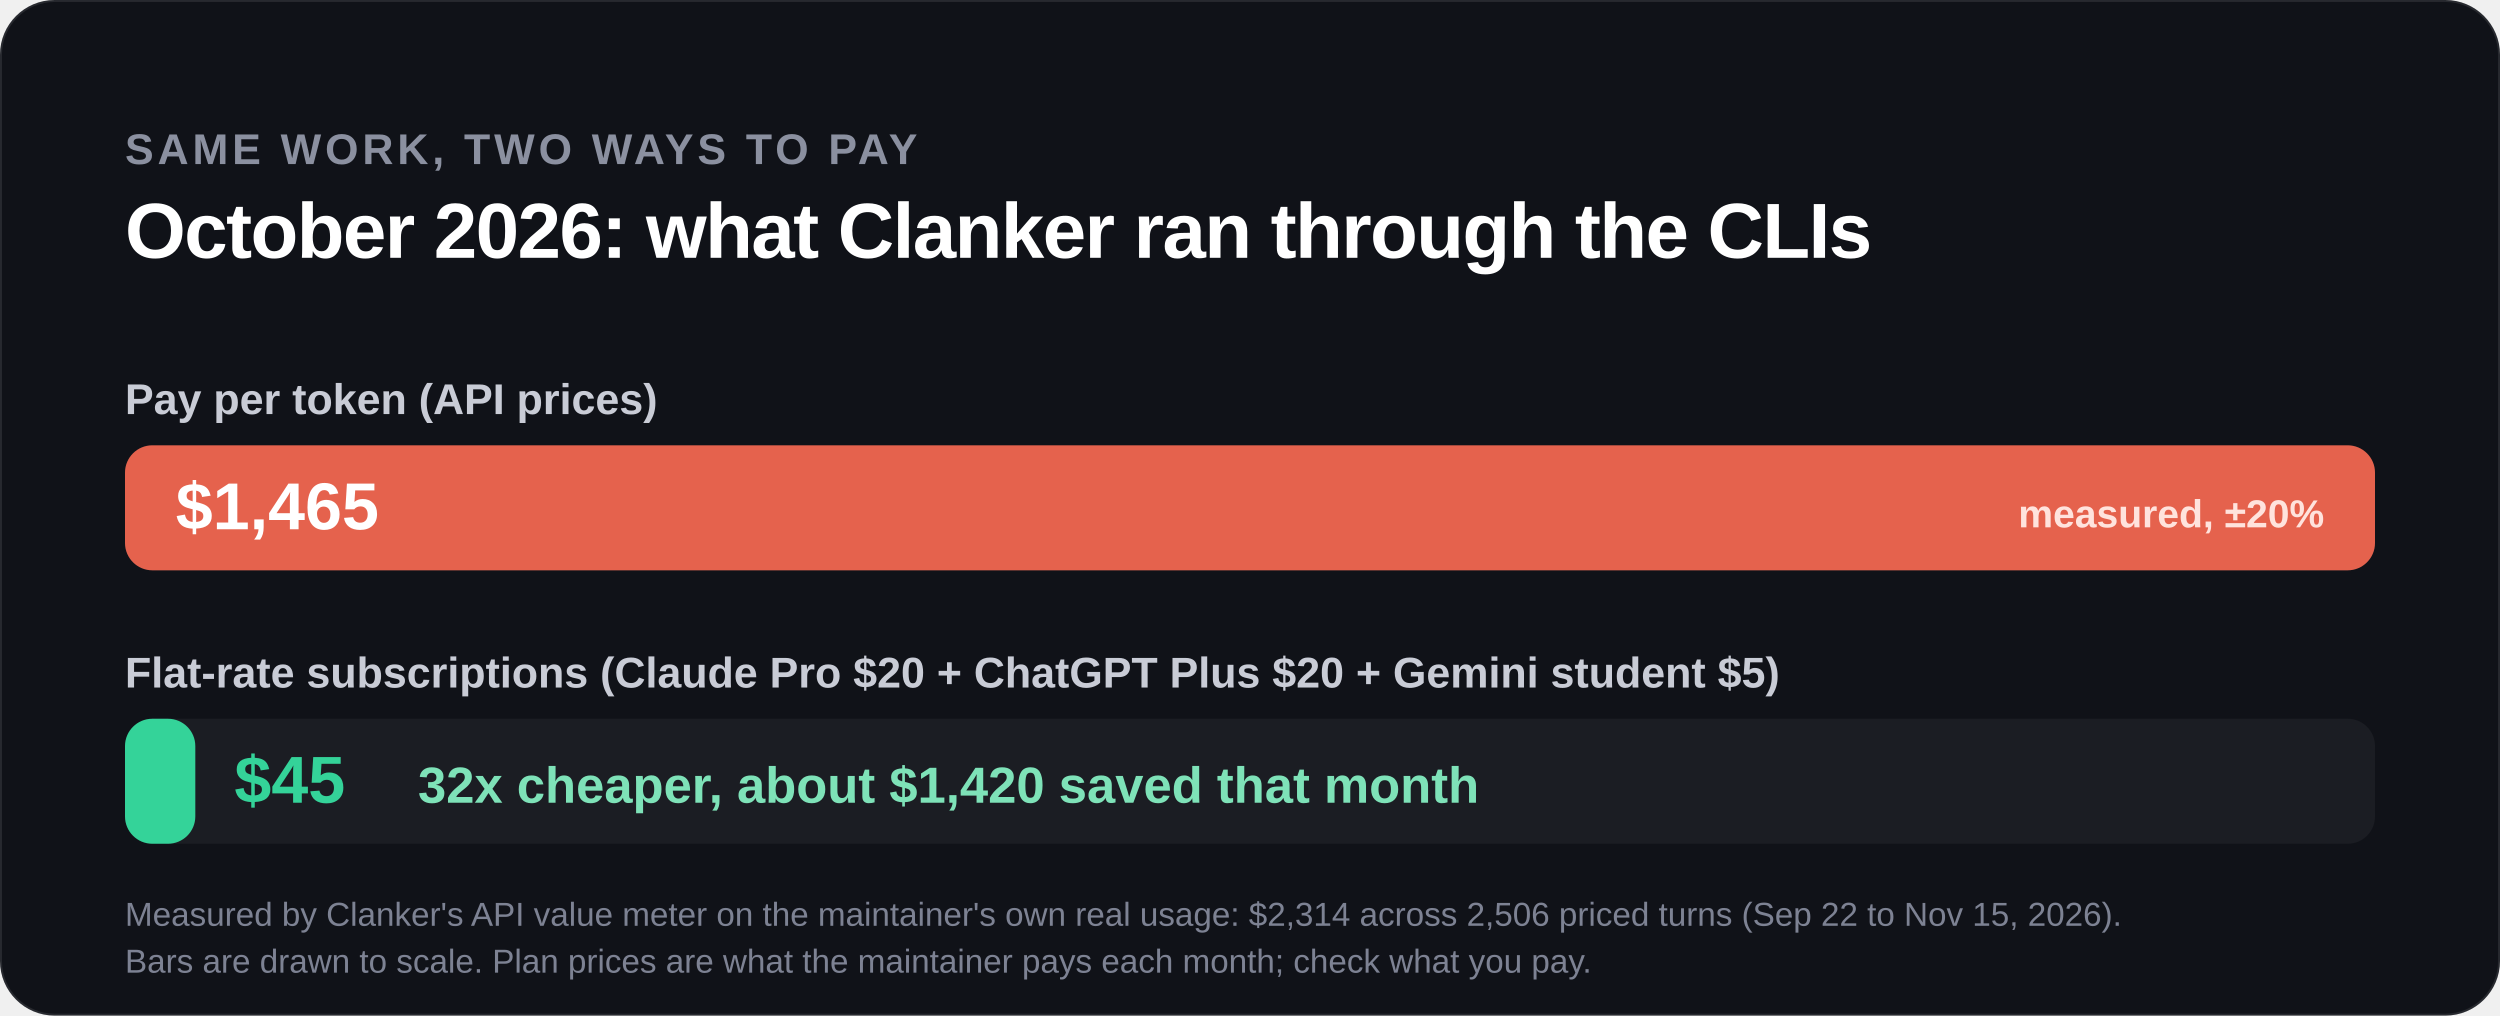
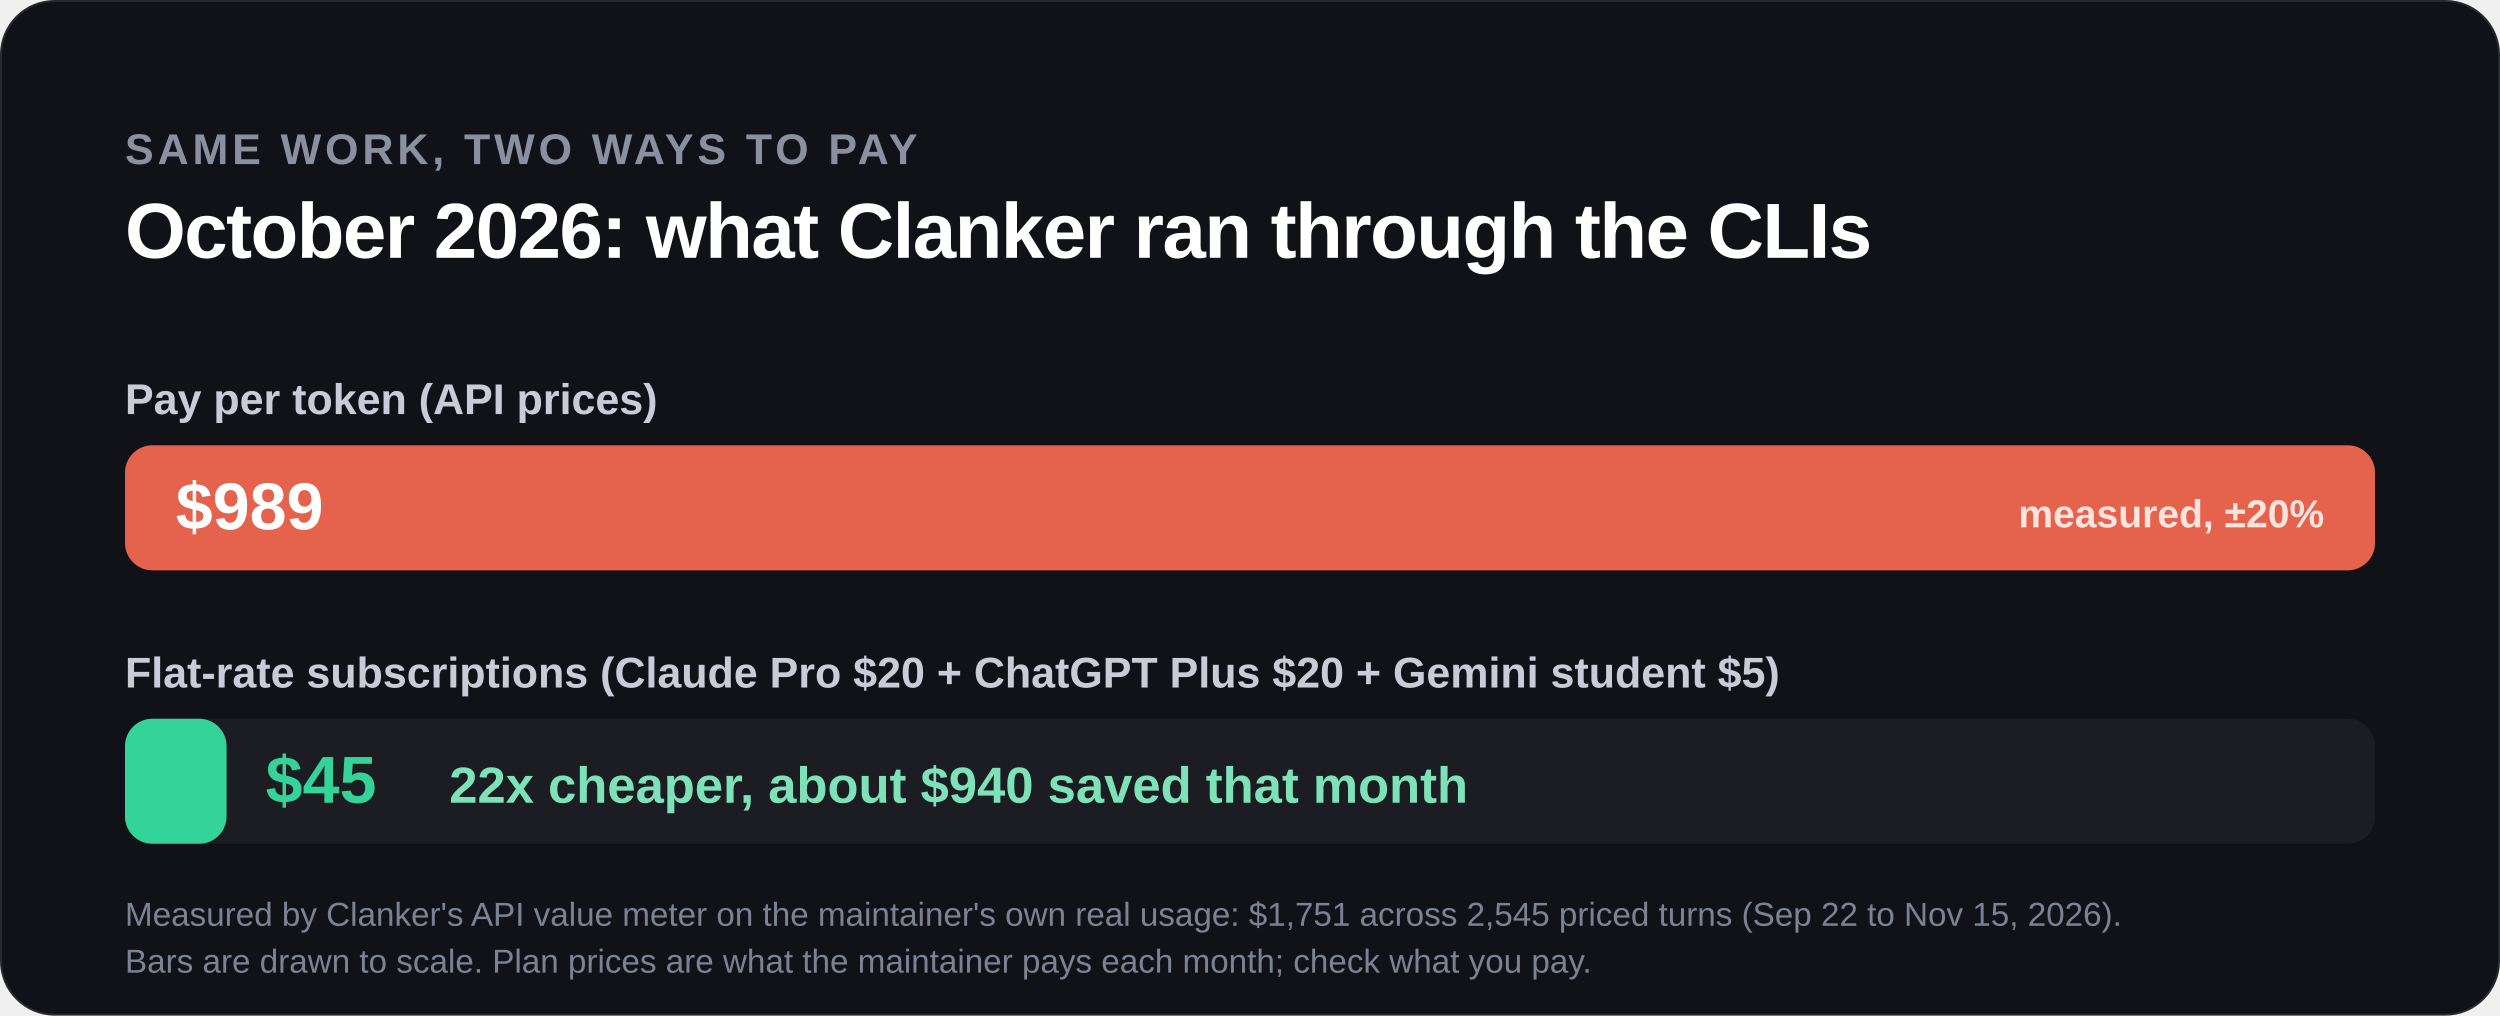
- <svg xmlns="http://www.w3.org/2000/svg" viewBox="0 0 1280 520" width="1280" height="520" role="img" aria-label="October 2026 at pay-per-token API prices: 1,465 dollars. The same work on subscriptions at 45 dollars a month.">
+ <svg xmlns="http://www.w3.org/2000/svg" viewBox="0 0 1280 520" width="1280" height="520" role="img" aria-label="October 2026 at pay-per-token API prices: 989 dollars. The same work on subscriptions at 45 dollars a month.">
  <rect width="1280" height="520" rx="28" fill="#101218" />
  <rect x="0.5" y="0.5" width="1279" height="519" rx="27.5" fill="none" stroke="#ffffff" stroke-opacity="0.10" />
  <g font-family="'Segoe UI','SF Pro Display','Helvetica Neue',Arial,sans-serif">
    <text x="64" y="84" font-size="22" font-weight="600" fill="#8b90a0" letter-spacing="2">SAME WORK, TWO WAYS TO PAY</text>
    <text x="64" y="132" font-size="40" font-weight="700" fill="#ffffff" letter-spacing="-0.8">October 2026: what Clanker ran through the CLIs</text>
    <text x="64" y="212" font-size="22" font-weight="600" fill="#c9ccd6">Pay per token (API prices)</text>
    <rect x="64" y="228" width="1152" height="64" rx="14" fill="#ffffff" fill-opacity="0.05" />
    <rect x="64" y="228" width="1152" height="64" rx="14" fill="#e5624d" />
-     <text x="90" y="271" font-size="34" font-weight="700" fill="#ffffff">$1,465</text>
+     <text x="90" y="271" font-size="34" font-weight="700" fill="#ffffff">$989</text>
    <text x="1190" y="270" font-size="20" font-weight="600" fill="#ffe3dd" text-anchor="end">measured, ±20%</text>
    <text x="64" y="352" font-size="22" font-weight="600" fill="#c9ccd6">Flat-rate subscriptions (Claude Pro $20 + ChatGPT Plus $20 + Gemini student $5)</text>
    <rect x="64" y="368" width="1152" height="64" rx="14" fill="#ffffff" fill-opacity="0.05" />
-     <rect x="64" y="368" width="36" height="64" rx="14" fill="#34d399" />
-     <text x="120" y="411" font-size="34" font-weight="700" fill="#34d399">$45</text>
-     <text x="214" y="411" font-size="26" font-weight="600" fill="#7ee2b8">32x cheaper, about $1,420 saved that month</text>
-     <text x="64" y="474" font-size="17" fill="#7d8293">Measured by Clanker's API value meter on the maintainer's own real usage: $2,314 across 2,506 priced turns (Sep 22 to Nov 15, 2026).</text>
+     <rect x="64" y="368" width="52" height="64" rx="14" fill="#34d399" />
+     <text x="136" y="411" font-size="34" font-weight="700" fill="#34d399">$45</text>
+     <text x="230" y="411" font-size="26" font-weight="600" fill="#7ee2b8">22x cheaper, about $940 saved that month</text>
+     <text x="64" y="474" font-size="17" fill="#7d8293">Measured by Clanker's API value meter on the maintainer's own real usage: $1,751 across 2,545 priced turns (Sep 22 to Nov 15, 2026).</text>
    <text x="64" y="498" font-size="17" fill="#7d8293">Bars are drawn to scale. Plan prices are what the maintainer pays each month; check what you pay.</text>
  </g>
</svg>
